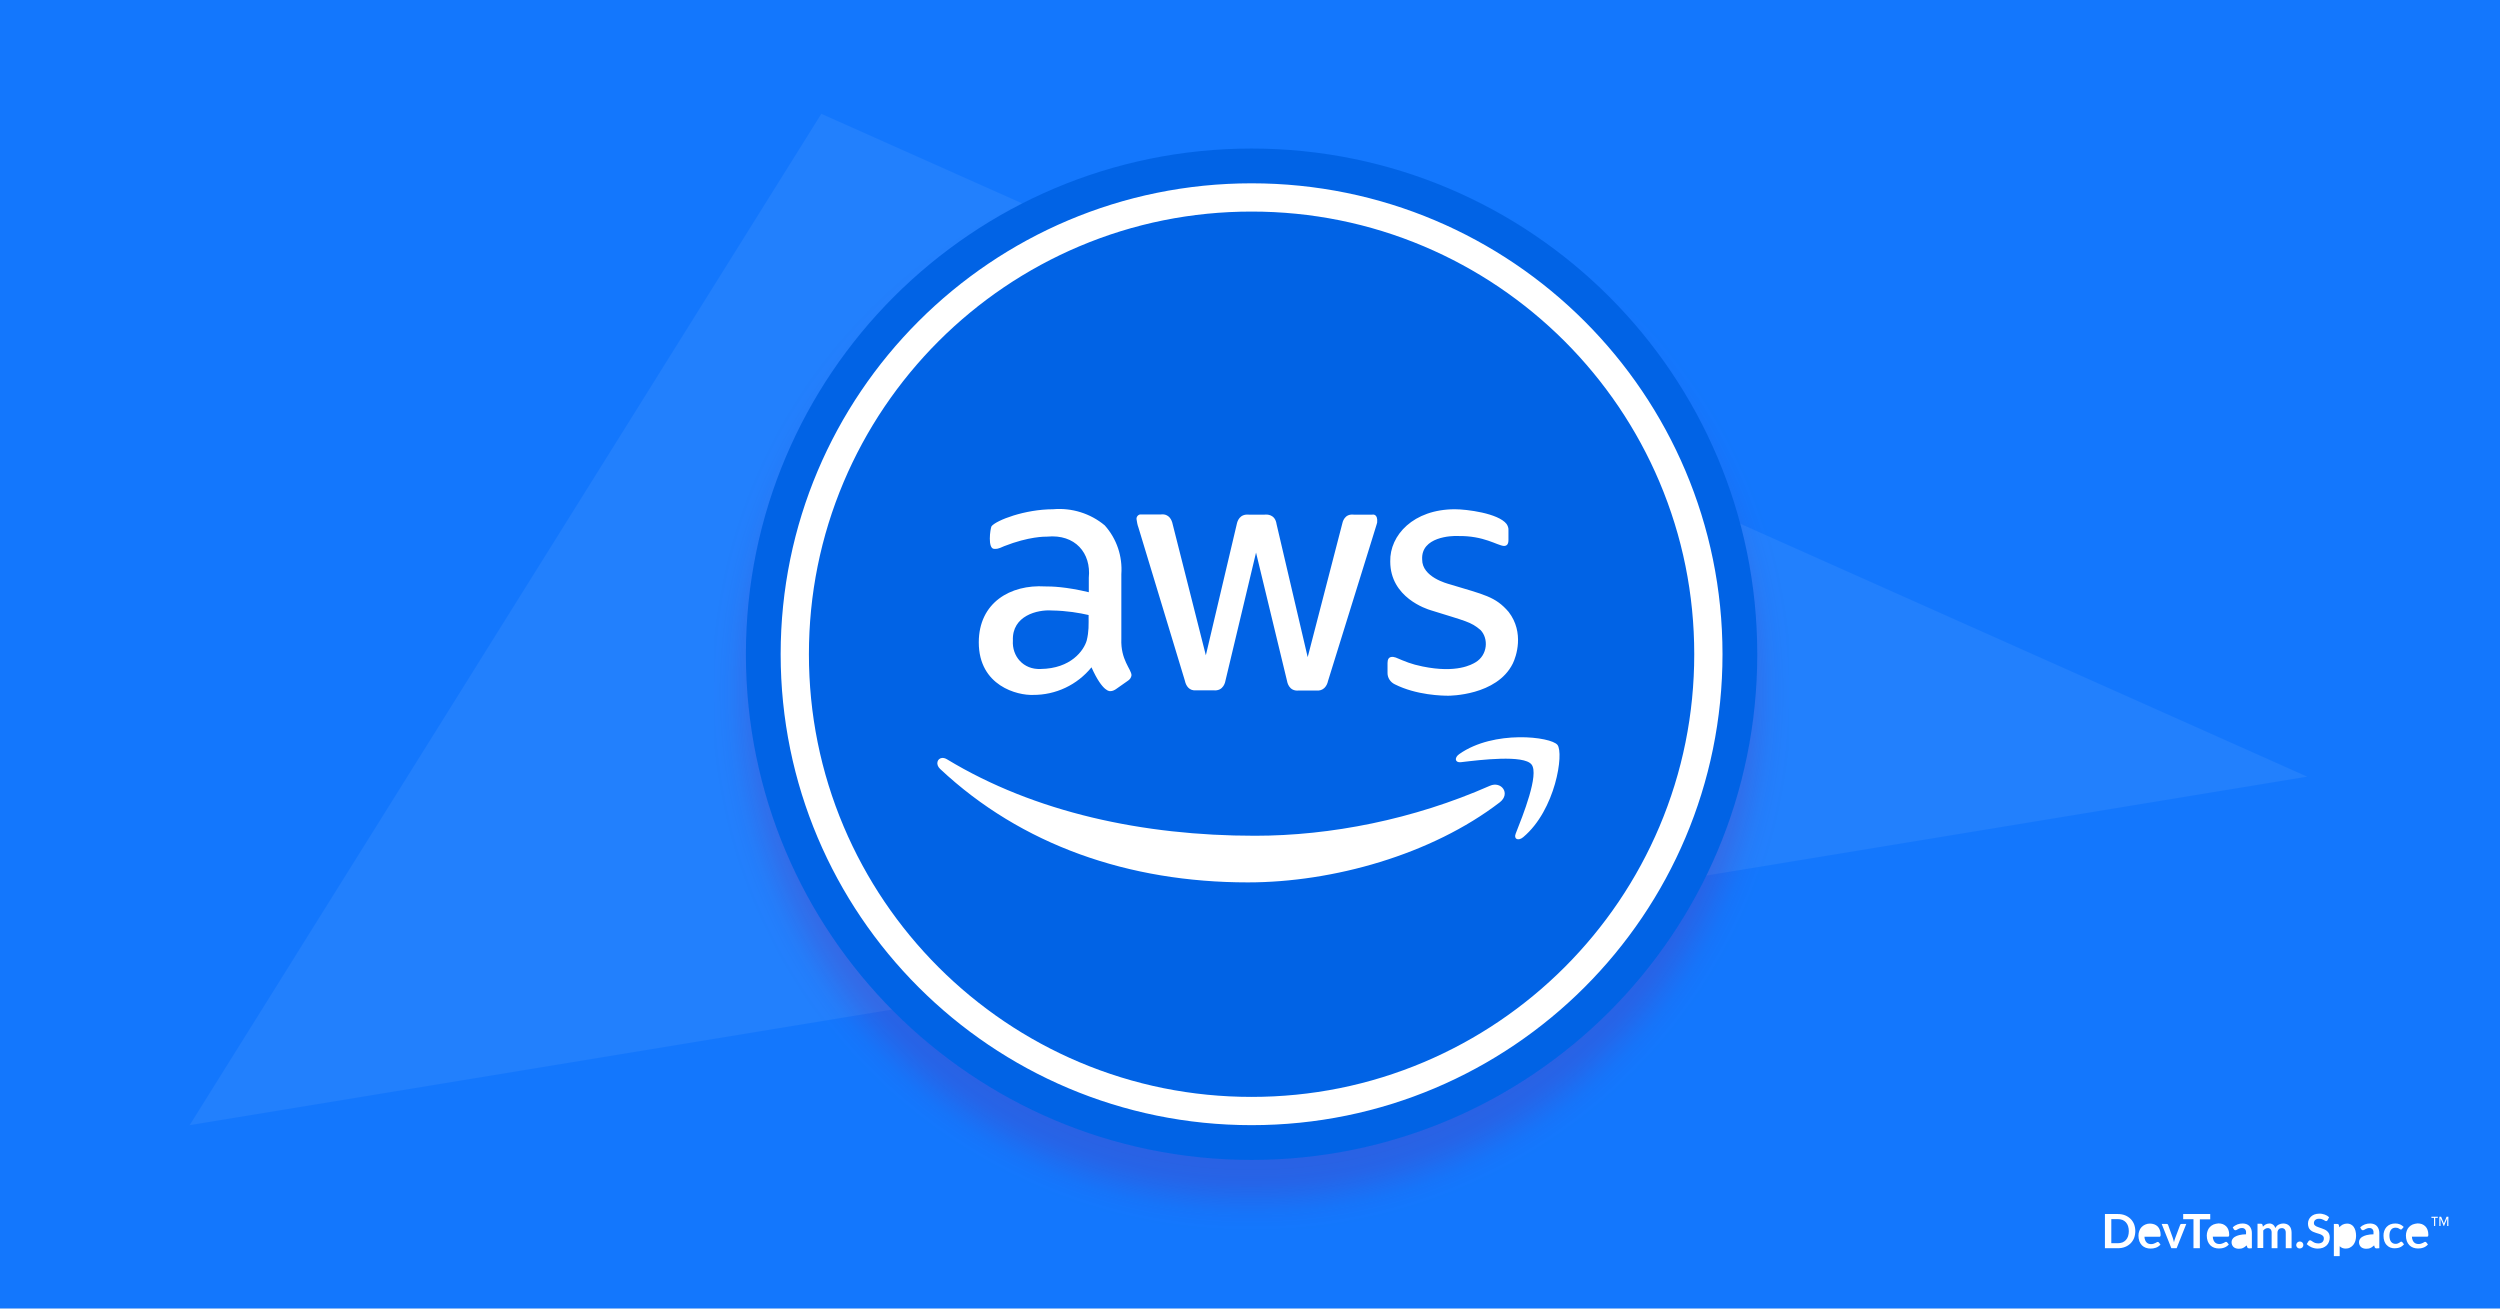
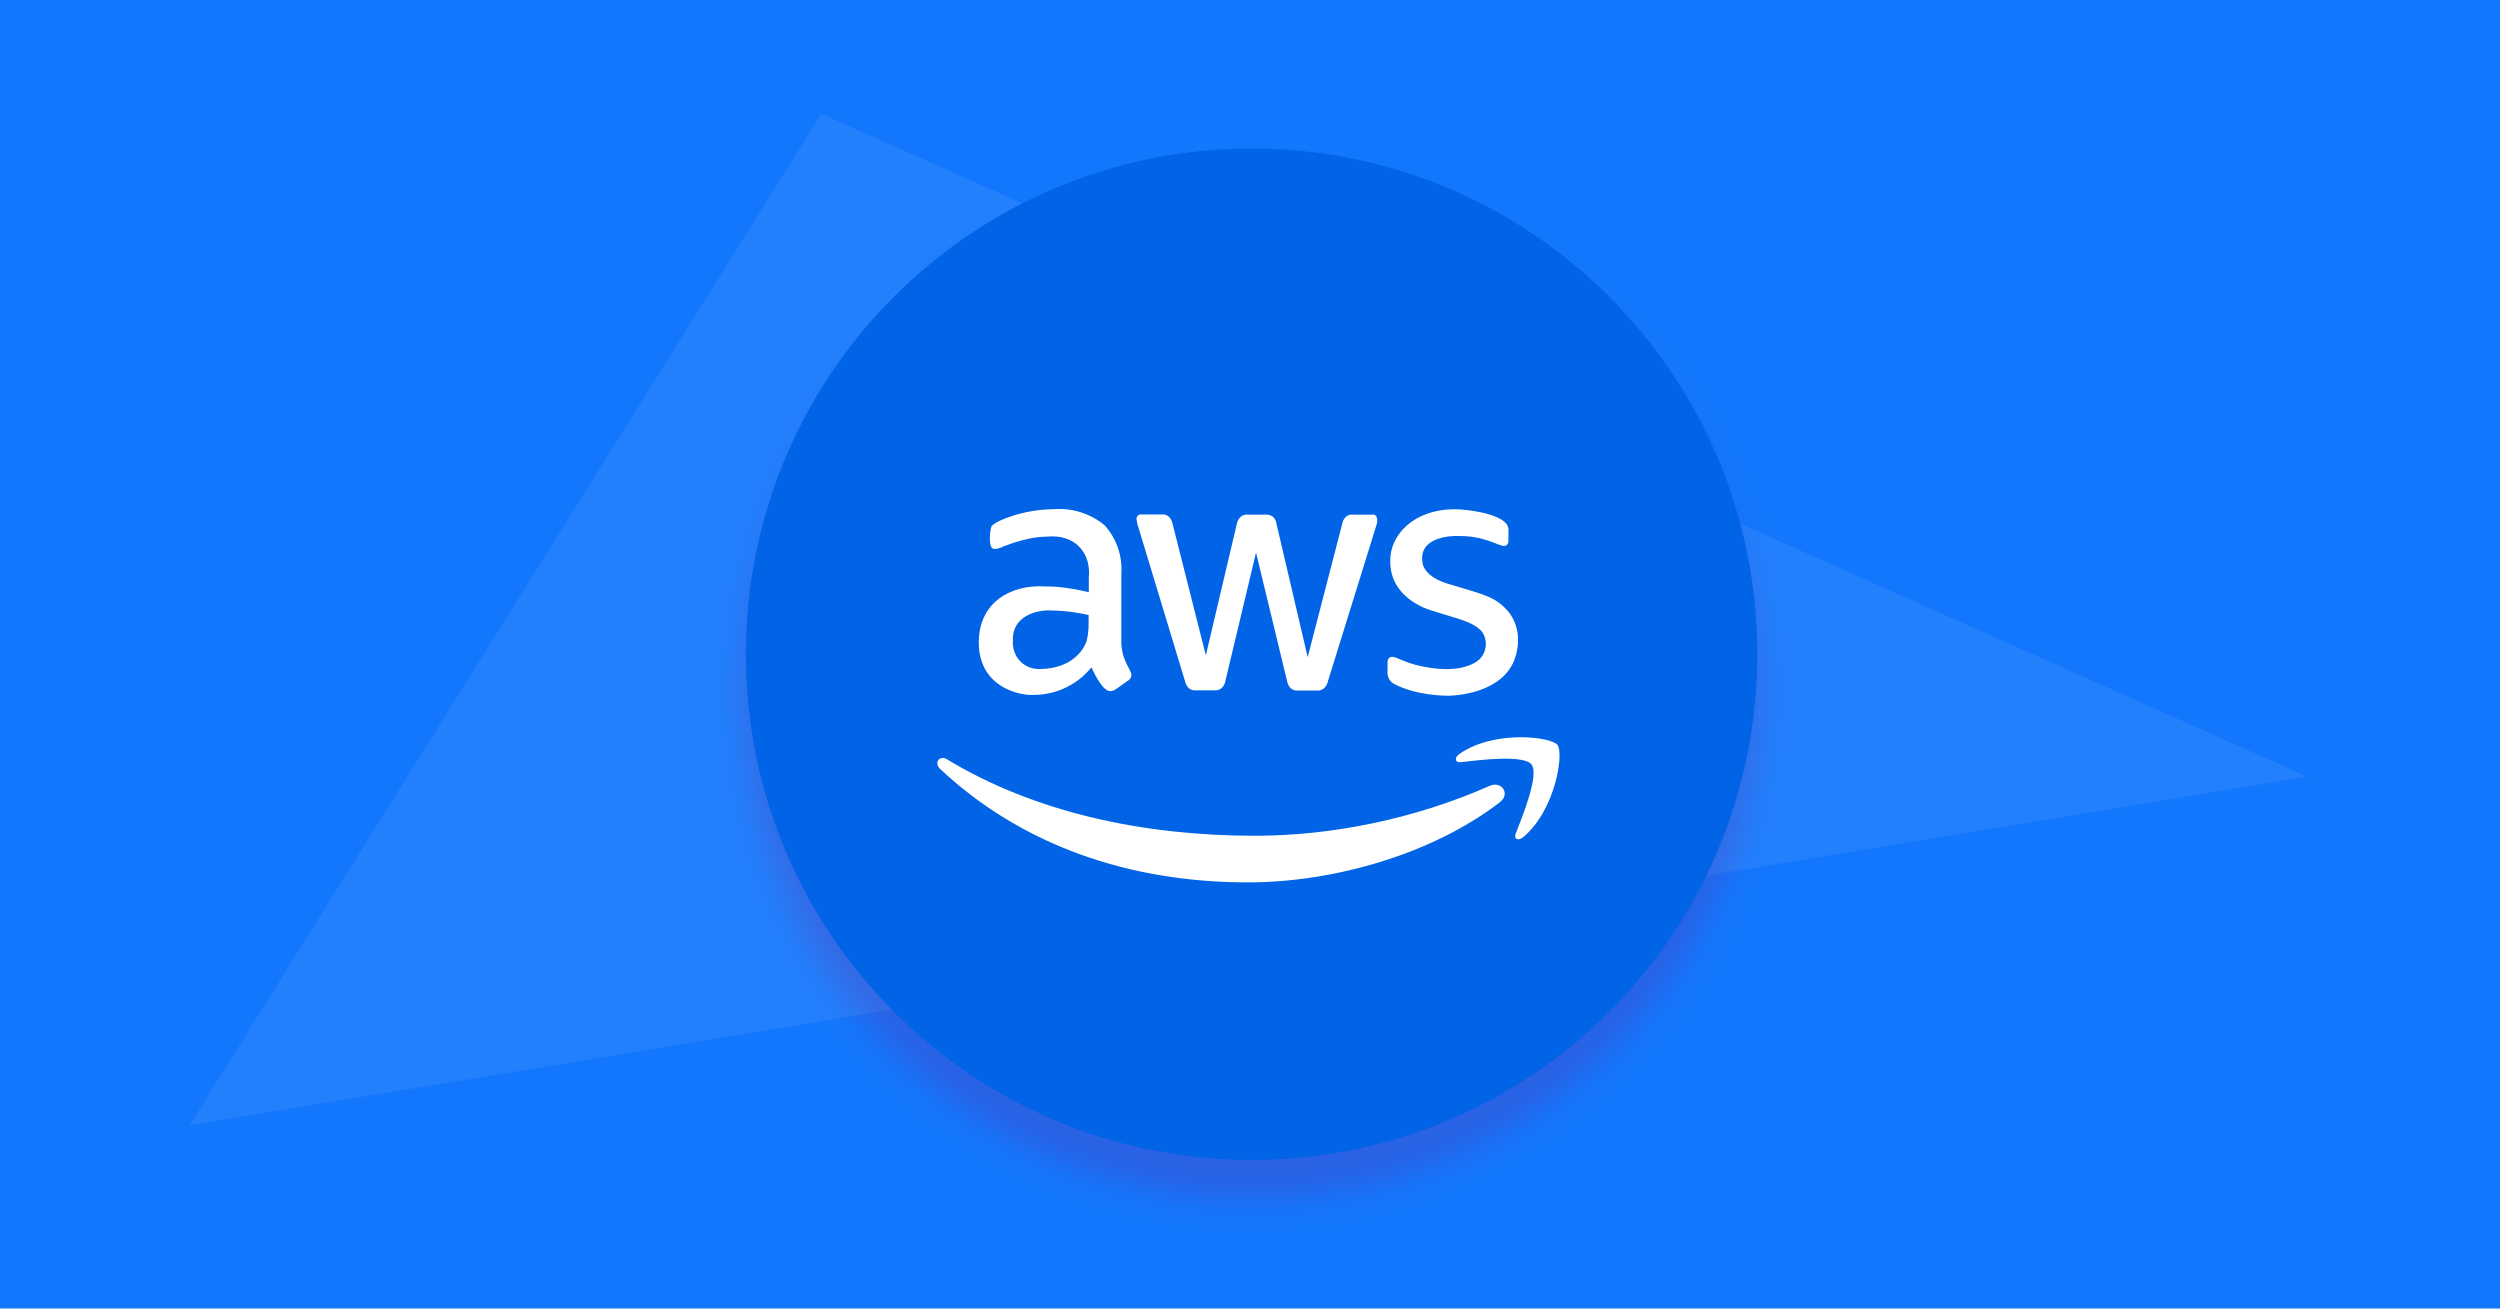
<svg xmlns="http://www.w3.org/2000/svg" width="791" height="414" viewBox="0 0 791 414" fill="none">
  <path fill="#1377FD" d="M0 0h791v414H0z" />
  <path opacity=".065" d="M259.861 36L730 245.736 60 356 259.861 36z" fill="#fff" />
  <g filter="url(#filter0_d_652_57116)">
    <circle cx="396" cy="207" r="160" fill="#0163E5" />
  </g>
-   <path fillRule="evenodd" clipRule="evenodd" d="M396 58c-82.291 0-149 66.709-149 149 0 82.29 66.709 149 149 149s149-66.71 149-149c0-82.291-66.709-149-149-149zm0 8.94c18.912 0 37.253 3.702 54.515 11.003a140.085 140.085 0 0123.788 12.911 141.126 141.126 0 0120.734 17.108 141.075 141.075 0 0117.108 20.735 139.975 139.975 0 0112.912 23.788c7.301 17.261 11.003 35.603 11.003 54.515s-3.702 37.253-11.003 54.514a139.937 139.937 0 01-12.912 23.788 140.971 140.971 0 01-17.108 20.735 141.142 141.142 0 01-20.734 17.108 140.115 140.115 0 01-23.788 12.912c-17.262 7.301-35.603 11.003-54.515 11.003s-37.253-3.702-54.515-11.003a140.115 140.115 0 01-23.788-12.912 141.142 141.142 0 01-20.734-17.108 140.971 140.971 0 01-17.108-20.735 140.007 140.007 0 01-12.912-23.788c-7.301-17.261-11.003-35.602-11.003-54.514 0-18.912 3.702-37.254 11.003-54.515a140.045 140.045 0 0112.912-23.788 141.075 141.075 0 0117.108-20.735 141.126 141.126 0 0120.734-17.108 140.085 140.085 0 0123.788-12.911C358.747 70.642 377.088 66.94 396 66.94zm339.55 317.352c.518.173.98.46 1.383.834l-.49.949c-.058.087-.115.173-.202.231-.086.028-.173.057-.259.057a.702.702 0 01-.346-.115 2.826 2.826 0 00-.432-.259 2.77 2.77 0 00-.606-.259 2.613 2.613 0 00-.807-.115c-.23-.029-.49.029-.72.086a1.85 1.85 0 00-.519.288.943.943 0 00-.317.432 1.156 1.156 0 00-.115.546c-.029.23.057.46.201.633.173.173.375.316.577.431.259.115.519.231.807.317.164.065.338.122.515.179.134.044.271.088.407.137.317.115.634.23.923.374.288.144.576.317.807.547.259.23.432.517.576.805.144.374.202.748.202 1.151 0 .489-.087.949-.26 1.38a2.884 2.884 0 01-.72 1.122c-.346.317-.75.576-1.182.748a4.811 4.811 0 01-1.585.259c-.329.027-.631-.023-.957-.078l-.052-.008c-.317-.058-.634-.173-.951-.288l-.174-.086a6.124 6.124 0 01-.691-.374 4.53 4.53 0 01-.72-.575l.605-.978c.058-.058.115-.116.202-.173a.835.835 0 01.259-.058c.144 0 .288.058.404.144.144.115.317.23.518.345.202.144.462.259.692.346.288.086.634.143.951.143.461.029.951-.115 1.326-.402.317-.317.49-.748.461-1.18.029-.23-.057-.489-.201-.69a1.775 1.775 0 00-.577-.46 3.948 3.948 0 00-.807-.317 8.866 8.866 0 01-.461-.143 7.998 7.998 0 00-.461-.144 5.21 5.21 0 01-.923-.345c-.288-.144-.576-.317-.807-.547a2.077 2.077 0 01-.576-.834c-.144-.374-.202-.806-.202-1.237 0-.834.346-1.582.922-2.157.318-.288.692-.547 1.096-.691a4.621 4.621 0 011.527-.259c.606-.028 1.182.087 1.759.288zm-60.327 3.049c-.259-.633-.634-1.237-1.124-1.697a5.27 5.27 0 00-1.729-1.122c-.721-.288-1.47-.403-2.248-.403H666v10.816h4.122c.778 0 1.527-.115 2.248-.403a4.994 4.994 0 002.853-2.819 6.333 6.333 0 000-4.372zm-1.902 3.797a3.386 3.386 0 01-.692 1.208 3.108 3.108 0 01-1.066.748 4.107 4.107 0 01-1.441.259h-2.104v-7.623h2.104c.49 0 .98.087 1.441.259.403.173.778.432 1.066.748.317.345.548.748.692 1.208a5.479 5.479 0 010 3.193zm4.266-2.876c.317-.346.72-.604 1.153-.806a3.515 3.515 0 011.498-.316c.462 0 .923.086 1.355.23.404.144.778.374 1.067.661.317.317.547.691.691 1.094.173.46.26.949.26 1.467a.97.97 0 01-.087.575c-.086.115-.201.172-.346.144h-4.669c0 .374.087.719.202 1.035.086.259.23.518.432.719.173.202.404.345.634.432a2.517 2.517 0 001.586.029c.201-.058.403-.144.576-.231.095-.047.182-.095.259-.137.064-.035.122-.067.173-.093.087-.086.231-.115.346-.115.144 0 .26.058.346.173l.519.661a3.42 3.42 0 01-.692.604 3.004 3.004 0 01-.807.403 3.96 3.96 0 01-.836.202l-.072.007c-.26.026-.5.05-.764.05a4.429 4.429 0 01-1.498-.259 3.35 3.35 0 01-1.211-.776 3.776 3.776 0 01-.807-1.295 5.367 5.367 0 01-.288-1.783c0-.489.086-1.007.259-1.467a3.21 3.21 0 01.721-1.208zm3.459.345c.201.086.374.201.518.374.144.172.231.345.317.546.058.23.116.461.116.691h-3.488c.058-.489.26-.95.577-1.295a1.735 1.735 0 011.268-.46c.202 0 .461.058.692.144zm7.638 6.328h-1.672l-3.055-7.68h1.527c.116-.029.231.029.346.086a.42.42 0 01.173.259l1.47 4.085c.086.23.144.46.202.69l.173.69c.019-.076.035-.153.051-.23.032-.153.064-.307.122-.46a6.64 6.64 0 00.115-.345c.036-.115.072-.23.115-.345l1.528-4.085a.42.42 0 01.173-.259.586.586 0 01.317-.086h1.47l-3.055 7.68zm2.075-10.816v1.64h3.257v9.176h2.017v-9.147h3.286v-1.669h-8.56zm8.445 4.114c.317-.345.721-.604 1.153-.806.49-.201 1.037-.287 1.585-.345.461 0 .922.087 1.355.23.403.173.778.403 1.066.691.317.316.548.69.692 1.093.173.46.259.949.259 1.467a.978.978 0 01-.086.575c-.087.115-.202.173-.346.144h-4.756c0 .374.087.719.202 1.035.086.259.231.518.432.72.173.201.404.345.634.431a2.518 2.518 0 001.586.029 3.53 3.53 0 00.576-.23c.095-.048.182-.095.26-.138.063-.035.121-.067.173-.092.086-.087.23-.116.345-.116a.41.41 0 01.346.173l.519.662c-.202.23-.432.431-.692.604a3.015 3.015 0 01-.807.402 3.899 3.899 0 01-.836.202l-.072.007c-.26.026-.499.05-.763.05a4.43 4.43 0 01-1.499-.259 3.359 3.359 0 01-1.211-.776 3.776 3.776 0 01-.807-1.295 5.367 5.367 0 01-.288-1.783c0-.489.086-1.007.259-1.467.144-.46.404-.863.721-1.208zm3.459.374c.201.086.374.201.518.374.145.172.231.345.318.546.057.23.115.461.086.691h-3.488c.058-.489.26-.95.577-1.295a1.736 1.736 0 011.268-.46c.26 0 .49.058.721.144zm9.828 1.496v4.832l-.836.058a.913.913 0 01-.403-.087c-.115-.086-.202-.172-.231-.316l-.173-.547a7.8 7.8 0 01-.576.461 2.405 2.405 0 01-.577.345c-.201.086-.403.172-.634.201a6.04 6.04 0 01-.749.058 3.24 3.24 0 01-.894-.144 2.207 2.207 0 01-.72-.403 2.102 2.102 0 01-.461-.661 2.33 2.33 0 01-.173-.892c0-.317.086-.604.23-.863.173-.317.433-.604.75-.777a5.02 5.02 0 011.412-.575 9.293 9.293 0 012.191-.259v-.46a1.48 1.48 0 00-.317-1.151 1.224 1.224 0 00-.952-.374 2.16 2.16 0 00-.749.115 4.2 4.2 0 00-.519.23 6.673 6.673 0 01-.403.231.668.668 0 01-.404.115c-.115.028-.23-.029-.317-.087a.853.853 0 01-.23-.23l-.318-.604a4.538 4.538 0 013.2-1.208c.403 0 .836.086 1.21.23.346.115.634.345.894.604.23.288.432.604.548.949.144.403.201.806.201 1.209zm-4.352 3.48a.913.913 0 01-.144-1.151c.115-.172.288-.287.461-.373.288-.116.577-.202.865-.259.461-.087.893-.115 1.354-.144v1.294c-.23.259-.518.46-.807.633a2.299 2.299 0 01-.98.201c-.259 0-.518-.057-.749-.201zm7.955-4.257v5.551h-1.816v-7.68h1.124c.202 0 .404.144.462.345l.115.576c.144-.144.288-.288.432-.403a2.59 2.59 0 01.461-.316c.173-.087.346-.144.548-.202.202-.057.432-.086.634-.086.432 0 .836.144 1.182.403.317.259.547.633.692 1.035.115-.259.288-.46.461-.661.173-.173.374-.317.605-.432.231-.115.461-.201.692-.259.23-.057.461-.086.72-.086.375 0 .75.058 1.124.201.317.115.606.317.836.576.231.259.404.575.519.92.115.403.173.806.173 1.237v4.89h-1.845v-4.89a1.673 1.673 0 00-.317-1.093c-.259-.259-.605-.403-.951-.374a1.65 1.65 0 00-.519.086 1.143 1.143 0 00-.432.288c-.115.144-.231.288-.288.46a1.632 1.632 0 00-.116.633v4.89h-1.844v-4.89a1.713 1.713 0 00-.317-1.122c-.26-.23-.577-.374-.923-.345-.259 0-.518.058-.749.201-.259.144-.49.346-.663.547zm10.52 5.034c.058.143.145.259.231.345.115.115.231.172.346.23.144.057.288.086.461.086.288 0 .605-.115.807-.316a1.128 1.128 0 000-1.582 1.183 1.183 0 00-.346-.23 1.149 1.149 0 00-.432-.087c-.288 0-.605.115-.807.317-.115.115-.173.23-.231.345a1.074 1.074 0 00-.029.892zm13.663 3.078v-3.136c.23.23.518.432.807.547.345.144.72.201 1.095.201.461 0 .951-.086 1.354-.316.404-.202.75-.489 1.038-.835a4.08 4.08 0 00.663-1.265 6.006 6.006 0 00.231-1.582 6.46 6.46 0 00-.202-1.669 4.007 4.007 0 00-.577-1.236 2.471 2.471 0 00-.893-.748 2.601 2.601 0 00-1.153-.259c-.49 0-.98.115-1.412.316-.404.23-.779.518-1.067.863l-.144-.719a.493.493 0 00-.461-.345h-1.124v10.183h1.845zm2.911-8.285a1.023 1.023 0 00-.49-.431 1.388 1.388 0 00-.663-.144 1.656 1.656 0 00-.98.23 2.873 2.873 0 00-.75.69v3.452c.173.23.433.432.692.547.259.086.519.144.807.144.26.028.519-.029.75-.144.23-.115.432-.288.576-.489a2.07 2.07 0 00.375-.806c.086-.374.115-.748.115-1.15 0-.403-.029-.777-.115-1.151a2.448 2.448 0 00-.317-.748zm9.626 5.782v-4.832a3.55 3.55 0 00-.201-1.209 3.149 3.149 0 00-.548-.949c-.259-.259-.548-.489-.893-.604a3.476 3.476 0 00-1.211-.23 4.534 4.534 0 00-3.199 1.208l.317.604a.853.853 0 00.23.23c.087.058.202.115.317.087a.666.666 0 00.404-.115 7.19 7.19 0 00.403-.23v-.001c.173-.086.346-.172.519-.23.231-.086.49-.115.75-.115.345-.028.691.115.951.374.259.317.374.719.317 1.151v.46c-.75 0-1.47.086-2.191.259a5.02 5.02 0 00-1.412.575c-.317.173-.577.46-.749.777a1.744 1.744 0 00-.231.863c0 .316.058.604.173.892.115.258.259.46.461.661.202.173.461.317.721.403.288.086.605.144.893.144.26 0 .519-.029.75-.058.23-.029.432-.115.634-.201.201-.087.403-.202.576-.345.202-.144.375-.288.577-.461l.172.547c.029.144.116.23.231.316a.914.914 0 00.404.087l.835-.058zm-4.496-2.503a.913.913 0 00.144 1.151c.231.144.49.201.75.201.345 0 .663-.057.98-.201.288-.173.576-.374.807-.633v-1.294c-.462.029-.894.057-1.355.144a4.818 4.818 0 00-.865.259 1.154 1.154 0 00-.461.373zm12.221-4.228a3.971 3.971 0 00-1.153-.805 3.848 3.848 0 00-1.499-.288c-.547 0-1.095.086-1.614.288-.432.172-.836.46-1.182.834-.317.374-.576.776-.72 1.237a4.146 4.146 0 00-.231 1.553c0 .575.087 1.151.26 1.668.173.461.403.892.749 1.237.317.345.692.604 1.095.777.433.172.894.259 1.355.259.259 0 .548-.029.807-.058s.548-.115.807-.201c.26-.086.519-.23.75-.403.259-.172.461-.374.662-.604l-.518-.661a.41.41 0 00-.346-.173.433.433 0 00-.317.115c-.054.054-.119.096-.189.142a2.263 2.263 0 00-.128.088c-.144.086-.289.173-.462.23-.23.087-.461.115-.72.115-.288 0-.548-.057-.807-.172a1.971 1.971 0 01-.605-.489 2.07 2.07 0 01-.375-.806 4.516 4.516 0 01-.144-1.093c0-.345.029-.719.115-1.064.058-.288.202-.547.375-.805.173-.231.374-.403.605-.518.259-.115.548-.173.865-.173.23 0 .432.029.634.086l.079.032c.125.048.259.099.353.17.073.054.145.097.21.135.039.023.075.045.107.066a.485.485 0 00.288.086c.087 0 .173 0 .231-.057l.173-.173.49-.575zm1.672.029c.317-.345.72-.604 1.153-.806.49-.201 1.037-.287 1.585-.345.461 0 .922.087 1.355.23.403.173.778.403 1.066.691.317.316.548.69.692 1.093.173.46.259.949.259 1.467a.978.978 0 01-.086.575c-.087.115-.202.173-.346.144h-4.756c0 .374.086.719.202 1.035.086.259.23.518.432.72.173.201.404.345.634.431a2.517 2.517 0 001.585.029c.202-.058.404-.144.577-.23.095-.048.181-.095.259-.138.064-.035.121-.067.173-.092.087-.087.231-.116.346-.116.144 0 .26.058.346.173l.519.662c-.202.23-.433.431-.692.604a3.03 3.03 0 01-.807.402 3.913 3.913 0 01-.836.202l-.072.007c-.26.026-.5.05-.764.05a4.429 4.429 0 01-1.498-.259 3.35 3.35 0 01-1.211-.776 3.776 3.776 0 01-.807-1.295 5.367 5.367 0 01-.288-1.783c0-.489.086-1.007.259-1.467.144-.46.404-.863.721-1.208zm3.458.374c.202.086.375.201.519.374.144.172.231.345.317.546.058.23.116.461.087.691h-3.488c.058-.489.26-.95.577-1.295a1.736 1.736 0 011.268-.46c.259 0 .49.058.72.144zm8.623-.695h.374v-2.933h-.574l-.855 2.133-.855-2.133h-.575v2.933h.374v-2.427l1.002 2.427h.107l1.002-2.427v2.427zm-3.794-2.587h.828v-.346h-2.031v.346h.829v2.587h.374v-2.587z" fill="#fff" />
+   <path fillRule="evenodd" clipRule="evenodd" d="M396 58c-82.291 0-149 66.709-149 149 0 82.29 66.709 149 149 149s149-66.71 149-149c0-82.291-66.709-149-149-149zm0 8.94c18.912 0 37.253 3.702 54.515 11.003a140.085 140.085 0 0123.788 12.911 141.126 141.126 0 0120.734 17.108 141.075 141.075 0 0117.108 20.735 139.975 139.975 0 0112.912 23.788c7.301 17.261 11.003 35.603 11.003 54.515s-3.702 37.253-11.003 54.514a139.937 139.937 0 01-12.912 23.788 140.971 140.971 0 01-17.108 20.735 141.142 141.142 0 01-20.734 17.108 140.115 140.115 0 01-23.788 12.912c-17.262 7.301-35.603 11.003-54.515 11.003s-37.253-3.702-54.515-11.003a140.115 140.115 0 01-23.788-12.912 141.142 141.142 0 01-20.734-17.108 140.971 140.971 0 01-17.108-20.735 140.007 140.007 0 01-12.912-23.788c-7.301-17.261-11.003-35.602-11.003-54.514 0-18.912 3.702-37.254 11.003-54.515a140.045 140.045 0 0112.912-23.788 141.075 141.075 0 0117.108-20.735 141.126 141.126 0 0120.734-17.108 140.085 140.085 0 0123.788-12.911C358.747 70.642 377.088 66.94 396 66.94zm339.55 317.352c.518.173.98.46 1.383.834l-.49.949c-.058.087-.115.173-.202.231-.086.028-.173.057-.259.057a.702.702 0 01-.346-.115 2.826 2.826 0 00-.432-.259 2.77 2.77 0 00-.606-.259 2.613 2.613 0 00-.807-.115c-.23-.029-.49.029-.72.086a1.85 1.85 0 00-.519.288.943.943 0 00-.317.432 1.156 1.156 0 00-.115.546c-.029.23.057.46.201.633.173.173.375.316.577.431.259.115.519.231.807.317.164.065.338.122.515.179.134.044.271.088.407.137.317.115.634.23.923.374.288.144.576.317.807.547.259.23.432.517.576.805.144.374.202.748.202 1.151 0 .489-.087.949-.26 1.38a2.884 2.884 0 01-.72 1.122c-.346.317-.75.576-1.182.748a4.811 4.811 0 01-1.585.259c-.329.027-.631-.023-.957-.078l-.052-.008c-.317-.058-.634-.173-.951-.288l-.174-.086a6.124 6.124 0 01-.691-.374 4.53 4.53 0 01-.72-.575l.605-.978c.058-.058.115-.116.202-.173a.835.835 0 01.259-.058c.144 0 .288.058.404.144.144.115.317.23.518.345.202.144.462.259.692.346.288.086.634.143.951.143.461.029.951-.115 1.326-.402.317-.317.49-.748.461-1.18.029-.23-.057-.489-.201-.69a1.775 1.775 0 00-.577-.46 3.948 3.948 0 00-.807-.317 8.866 8.866 0 01-.461-.143 7.998 7.998 0 00-.461-.144 5.21 5.21 0 01-.923-.345c-.288-.144-.576-.317-.807-.547a2.077 2.077 0 01-.576-.834c-.144-.374-.202-.806-.202-1.237 0-.834.346-1.582.922-2.157.318-.288.692-.547 1.096-.691a4.621 4.621 0 011.527-.259c.606-.028 1.182.087 1.759.288zm-60.327 3.049c-.259-.633-.634-1.237-1.124-1.697a5.27 5.27 0 00-1.729-1.122c-.721-.288-1.47-.403-2.248-.403H666v10.816h4.122c.778 0 1.527-.115 2.248-.403a4.994 4.994 0 002.853-2.819 6.333 6.333 0 000-4.372zm-1.902 3.797a3.386 3.386 0 01-.692 1.208 3.108 3.108 0 01-1.066.748 4.107 4.107 0 01-1.441.259h-2.104v-7.623h2.104c.49 0 .98.087 1.441.259.403.173.778.432 1.066.748.317.345.548.748.692 1.208a5.479 5.479 0 010 3.193zm4.266-2.876c.317-.346.72-.604 1.153-.806a3.515 3.515 0 011.498-.316c.462 0 .923.086 1.355.23.404.144.778.374 1.067.661.317.317.547.691.691 1.094.173.46.26.949.26 1.467a.97.97 0 01-.087.575c-.086.115-.201.172-.346.144h-4.669c0 .374.087.719.202 1.035.086.259.23.518.432.719.173.202.404.345.634.432a2.517 2.517 0 001.586.029c.201-.058.403-.144.576-.231.095-.047.182-.095.259-.137.064-.035.122-.067.173-.093.087-.086.231-.115.346-.115.144 0 .26.058.346.173l.519.661a3.42 3.42 0 01-.692.604 3.004 3.004 0 01-.807.403 3.96 3.96 0 01-.836.202l-.072.007c-.26.026-.5.05-.764.05a4.429 4.429 0 01-1.498-.259 3.35 3.35 0 01-1.211-.776 3.776 3.776 0 01-.807-1.295 5.367 5.367 0 01-.288-1.783c0-.489.086-1.007.259-1.467a3.21 3.21 0 01.721-1.208zm3.459.345c.201.086.374.201.518.374.144.172.231.345.317.546.058.23.116.461.116.691h-3.488c.058-.489.26-.95.577-1.295a1.735 1.735 0 011.268-.46c.202 0 .461.058.692.144zm7.638 6.328h-1.672l-3.055-7.68h1.527c.116-.029.231.029.346.086a.42.42 0 01.173.259l1.47 4.085c.086.23.144.46.202.69l.173.69c.019-.076.035-.153.051-.23.032-.153.064-.307.122-.46a6.64 6.64 0 00.115-.345c.036-.115.072-.23.115-.345l1.528-4.085a.42.42 0 01.173-.259.586.586 0 01.317-.086h1.47l-3.055 7.68zm2.075-10.816v1.64h3.257v9.176h2.017v-9.147h3.286v-1.669h-8.56zm8.445 4.114c.317-.345.721-.604 1.153-.806.49-.201 1.037-.287 1.585-.345.461 0 .922.087 1.355.23.403.173.778.403 1.066.691.317.316.548.69.692 1.093.173.46.259.949.259 1.467a.978.978 0 01-.086.575c-.087.115-.202.173-.346.144h-4.756c0 .374.087.719.202 1.035.086.259.231.518.432.72.173.201.404.345.634.431a2.518 2.518 0 001.586.029 3.53 3.53 0 00.576-.23c.095-.048.182-.095.26-.138.063-.035.121-.067.173-.092.086-.087.23-.116.345-.116a.41.41 0 01.346.173l.519.662c-.202.23-.432.431-.692.604a3.015 3.015 0 01-.807.402 3.899 3.899 0 01-.836.202l-.072.007c-.26.026-.499.05-.763.05a4.43 4.43 0 01-1.499-.259 3.359 3.359 0 01-1.211-.776 3.776 3.776 0 01-.807-1.295 5.367 5.367 0 01-.288-1.783c0-.489.086-1.007.259-1.467.144-.46.404-.863.721-1.208zm3.459.374c.201.086.374.201.518.374.145.172.231.345.318.546.057.23.115.461.086.691h-3.488c.058-.489.26-.95.577-1.295a1.736 1.736 0 011.268-.46c.26 0 .49.058.721.144zm9.828 1.496v4.832l-.836.058a.913.913 0 01-.403-.087c-.115-.086-.202-.172-.231-.316l-.173-.547a7.8 7.8 0 01-.576.461 2.405 2.405 0 01-.577.345c-.201.086-.403.172-.634.201a6.04 6.04 0 01-.749.058 3.24 3.24 0 01-.894-.144 2.207 2.207 0 01-.72-.403 2.102 2.102 0 01-.461-.661 2.33 2.33 0 01-.173-.892c0-.317.086-.604.23-.863.173-.317.433-.604.75-.777a5.02 5.02 0 011.412-.575 9.293 9.293 0 012.191-.259v-.46a1.48 1.48 0 00-.317-1.151 1.224 1.224 0 00-.952-.374 2.16 2.16 0 00-.749.115 4.2 4.2 0 00-.519.23 6.673 6.673 0 01-.403.231.668.668 0 01-.404.115c-.115.028-.23-.029-.317-.087a.853.853 0 01-.23-.23l-.318-.604a4.538 4.538 0 013.2-1.208c.403 0 .836.086 1.21.23.346.115.634.345.894.604.23.288.432.604.548.949.144.403.201.806.201 1.209zm-4.352 3.48a.913.913 0 01-.144-1.151c.115-.172.288-.287.461-.373.288-.116.577-.202.865-.259.461-.087.893-.115 1.354-.144v1.294c-.23.259-.518.46-.807.633a2.299 2.299 0 01-.98.201c-.259 0-.518-.057-.749-.201zm7.955-4.257v5.551h-1.816v-7.68h1.124c.202 0 .404.144.462.345l.115.576c.144-.144.288-.288.432-.403a2.59 2.59 0 01.461-.316c.173-.087.346-.144.548-.202.202-.057.432-.086.634-.086.432 0 .836.144 1.182.403.317.259.547.633.692 1.035.115-.259.288-.46.461-.661.173-.173.374-.317.605-.432.231-.115.461-.201.692-.259.23-.057.461-.086.72-.086.375 0 .75.058 1.124.201.317.115.606.317.836.576.231.259.404.575.519.92.115.403.173.806.173 1.237v4.89h-1.845v-4.89a1.673 1.673 0 00-.317-1.093c-.259-.259-.605-.403-.951-.374a1.65 1.65 0 00-.519.086 1.143 1.143 0 00-.432.288c-.115.144-.231.288-.288.46a1.632 1.632 0 00-.116.633v4.89h-1.844v-4.89a1.713 1.713 0 00-.317-1.122c-.26-.23-.577-.374-.923-.345-.259 0-.518.058-.749.201-.259.144-.49.346-.663.547zm10.52 5.034c.058.143.145.259.231.345.115.115.231.172.346.23.144.057.288.086.461.086.288 0 .605-.115.807-.316a1.128 1.128 0 000-1.582 1.183 1.183 0 00-.346-.23 1.149 1.149 0 00-.432-.087c-.288 0-.605.115-.807.317-.115.115-.173.23-.231.345a1.074 1.074 0 00-.029.892zm13.663 3.078v-3.136c.23.23.518.432.807.547.345.144.72.201 1.095.201.461 0 .951-.086 1.354-.316.404-.202.75-.489 1.038-.835a4.08 4.08 0 00.663-1.265 6.006 6.006 0 00.231-1.582 6.46 6.46 0 00-.202-1.669 4.007 4.007 0 00-.577-1.236 2.471 2.471 0 00-.893-.748 2.601 2.601 0 00-1.153-.259c-.49 0-.98.115-1.412.316-.404.23-.779.518-1.067.863l-.144-.719a.493.493 0 00-.461-.345h-1.124v10.183h1.845zm2.911-8.285a1.023 1.023 0 00-.49-.431 1.388 1.388 0 00-.663-.144 1.656 1.656 0 00-.98.23 2.873 2.873 0 00-.75.69v3.452c.173.23.433.432.692.547.259.086.519.144.807.144.26.028.519-.029.75-.144.23-.115.432-.288.576-.489a2.07 2.07 0 00.375-.806c.086-.374.115-.748.115-1.15 0-.403-.029-.777-.115-1.151a2.448 2.448 0 00-.317-.748zm9.626 5.782v-4.832a3.55 3.55 0 00-.201-1.209 3.149 3.149 0 00-.548-.949c-.259-.259-.548-.489-.893-.604a3.476 3.476 0 00-1.211-.23 4.534 4.534 0 00-3.199 1.208l.317.604a.853.853 0 00.23.23c.087.058.202.115.317.087a.666.666 0 00.404-.115 7.19 7.19 0 00.403-.23v-.001c.173-.086.346-.172.519-.23.231-.086.49-.115.75-.115.345-.028.691.115.951.374.259.317.374.719.317 1.151v.46c-.75 0-1.47.086-2.191.259a5.02 5.02 0 00-1.412.575c-.317.173-.577.46-.749.777a1.744 1.744 0 00-.231.863c0 .316.058.604.173.892.115.258.259.46.461.661.202.173.461.317.721.403.288.086.605.144.893.144.26 0 .519-.029.75-.058.23-.029.432-.115.634-.201.201-.087.403-.202.576-.345.202-.144.375-.288.577-.461l.172.547c.029.144.116.23.231.316a.914.914 0 00.404.087l.835-.058zm-4.496-2.503a.913.913 0 00.144 1.151c.231.144.49.201.75.201.345 0 .663-.057.98-.201.288-.173.576-.374.807-.633v-1.294c-.462.029-.894.057-1.355.144a4.818 4.818 0 00-.865.259 1.154 1.154 0 00-.461.373zm12.221-4.228a3.971 3.971 0 00-1.153-.805 3.848 3.848 0 00-1.499-.288c-.547 0-1.095.086-1.614.288-.432.172-.836.46-1.182.834-.317.374-.576.776-.72 1.237a4.146 4.146 0 00-.231 1.553c0 .575.087 1.151.26 1.668.173.461.403.892.749 1.237.317.345.692.604 1.095.777.433.172.894.259 1.355.259.259 0 .548-.029.807-.058s.548-.115.807-.201c.26-.086.519-.23.75-.403.259-.172.461-.374.662-.604l-.518-.661a.41.41 0 00-.346-.173.433.433 0 00-.317.115c-.054.054-.119.096-.189.142a2.263 2.263 0 00-.128.088c-.144.086-.289.173-.462.23-.23.087-.461.115-.72.115-.288 0-.548-.057-.807-.172a1.971 1.971 0 01-.605-.489 2.07 2.07 0 01-.375-.806 4.516 4.516 0 01-.144-1.093c0-.345.029-.719.115-1.064.058-.288.202-.547.375-.805.173-.231.374-.403.605-.518.259-.115.548-.173.865-.173.23 0 .432.029.634.086l.079.032c.125.048.259.099.353.17.073.054.145.097.21.135.039.023.075.045.107.066a.485.485 0 00.288.086c.087 0 .173 0 .231-.057l.173-.173.49-.575zm1.672.029c.317-.345.72-.604 1.153-.806.49-.201 1.037-.287 1.585-.345.461 0 .922.087 1.355.23.403.173.778.403 1.066.691.317.316.548.69.692 1.093.173.46.259.949.259 1.467a.978.978 0 01-.086.575c-.087.115-.202.173-.346.144h-4.756c0 .374.086.719.202 1.035.086.259.23.518.432.72.173.201.404.345.634.431a2.517 2.517 0 001.585.029c.202-.058.404-.144.577-.23.095-.048.181-.095.259-.138.064-.035.121-.067.173-.092.087-.087.231-.116.346-.116.144 0 .26.058.346.173l.519.662c-.202.23-.433.431-.692.604a3.03 3.03 0 01-.807.402 3.913 3.913 0 01-.836.202l-.072.007c-.26.026-.5.05-.764.05a4.429 4.429 0 01-1.498-.259 3.35 3.35 0 01-1.211-.776 3.776 3.776 0 01-.807-1.295 5.367 5.367 0 01-.288-1.783c0-.489.086-1.007.259-1.467.144-.46.404-.863.721-1.208zm3.458.374c.202.086.375.201.519.374.144.172.231.345.317.546.058.23.116.461.087.691h-3.488c.058-.489.26-.95.577-1.295a1.736 1.736 0 011.268-.46c.259 0 .49.058.72.144zm8.623-.695h.374v-2.933h-.574l-.855 2.133-.855-2.133h-.575v2.933h.374v-2.427l1.002 2.427h.107l1.002-2.427v2.427zm-3.794-2.587h.828v-.346h-2.031v.346h.829v2.587h.374v-2.587z" fill="" />
  <path d="M333.207 161.127c-8.925 0-17.985 3.48-19.495 5.383-.394.787-1.307 7.152.859 7.152.722 0 1.053.126 3.153-.859 7.875-3.084 12.865-3.012 13.586-3.012 8.86-.853 13.977 5.188 13.189 12.997v4.589c-7.481-1.772-11.755-1.833-13.855-1.833-10.894-.657-20.957 5.087-20.957 17.713 0 13.847 12.36 16.809 17.15 16.612a23.595 23.595 0 0018.508-8.729c3.61 8.072 5.908 7.537 5.973 7.537.657 0 1.18-.262 1.705-.59l3.743-2.628c.656-.393 1.177-1.045 1.243-1.832-.066-1.904-3.48-4.857-3.217-11.485v-20.469c.394-5.644-1.436-11.167-5.242-15.432-4.529-3.807-10.502-5.639-16.343-5.114zm127.136 0c-13.125 0-20.666 8.2-20.469 16.534 0 11.419 11.543 15.038 12.855 15.432 11.091 3.478 12.605 3.604 15.689 6.229 2.625 2.691 2.295 7.945-1.577 10.241-1.115.657-5.911 3.539-16.739 1.308-3.609-.722-5.506-1.573-8.46-2.82-.787-.262-2.627-.723-2.627 1.705v3.217c0 1.509.916 2.881 2.294 3.538 6.891 3.478 15.16 3.614 16.932 3.614.262 0 15.352.008 20.405-10.177 1.044-2.1 3.746-9.767-1.307-16.329-4.2-4.922-7.81-5.448-18.573-8.729-.918-.262-8.858-2.305-8.792-7.883-.394-7.153 9.322-7.539 11.356-7.408 8.203-.131 12.265 2.943 14.496 3.14.985 0 1.449-.584 1.449-1.897v-3.025c.065-.722-.196-1.434-.59-2.025-2.625-3.412-12.667-4.665-16.342-4.665zm-99.617 1.64c-.722.131-1.246.855-1.115 1.577.131.853.262 1.71.59 2.563l14.701 48.488c.328 1.575 1.369 3.288 3.666 3.025h5.383c3.282.328 3.742-2.825 3.807-3.153l9.652-40.426 9.779 40.49c.066.328.527 3.482 3.743 3.153h5.447c2.363.263 3.479-1.45 3.807-3.025 16.538-53.221 15.416-49.603 15.548-50.128.262-2.757-1.314-2.565-1.577-2.5h-5.845c-2.953-.328-3.534 2.369-3.665 3.025l-10.895 42.067-9.844-42.067c-.459-3.215-3.086-3.09-3.743-3.025h-5.05c-2.887-.262-3.61 2.041-3.806 3.025l-9.78 41.477-10.498-41.477c-.262-1.312-1.119-3.351-3.678-3.089h-6.627zm-27.916 30.39c4.725.066 8.804.78 11.625 1.436 0 3.281.12 5.122-.602 8.075-.919 3.15-4.979 8.866-14.561 8.998-5.512.262-9.12-4.076-8.792-8.998-.328-7.875 7.802-9.839 12.33-9.511zm147.772 40.106c-6.126.085-13.356 1.457-18.842 5.306-1.693 1.175-1.396 2.806.487 2.589 6.169-.741 19.899-2.406 22.354.731 2.461 3.137-2.722 16.078-5.012 21.866-.709 1.726.79 2.441 2.371 1.128 10.264-8.597 12.931-26.618 10.831-29.211-1.053-1.296-6.064-2.494-12.189-2.409zm-182.597 6.562c-1.431.197-2.047 2.011-.551 3.448 25.705 24.111 59.672 35.915 97.387 35.915 26.899 0 58.127-8.777 79.685-25.315 3.564-2.75.528-6.87-3.127-5.242-24.17 10.664-50.421 15.804-74.315 15.804-35.412 0-69.692-7.393-97.425-24.187-.607-.367-1.177-.488-1.654-.423z" fill="#fff" />
  <defs>
    <filter id="filter0_d_652_57116" x="226" y="47" width="340" height="342" filterUnits="userSpaceOnUse" color-interpolation-filters="sRGB">
      <feFlood flood-opacity="0" result="BackgroundImageFix" />
      <feColorMatrix in="SourceAlpha" values="0 0 0 0 0 0 0 0 0 0 0 0 0 0 0 0 0 0 127 0" result="hardAlpha" />
      <feOffset dy="12" />
      <feGaussianBlur stdDeviation="5" />
      <feColorMatrix values="0 0 0 0 0.484 0 0 0 0 0.07 0 0 0 0 0.539 0 0 0 0.213 0" />
      <feBlend in2="BackgroundImageFix" result="effect1_dropShadow_652_57116" />
      <feBlend in="SourceGraphic" in2="effect1_dropShadow_652_57116" result="shape" />
    </filter>
  </defs>
</svg>
